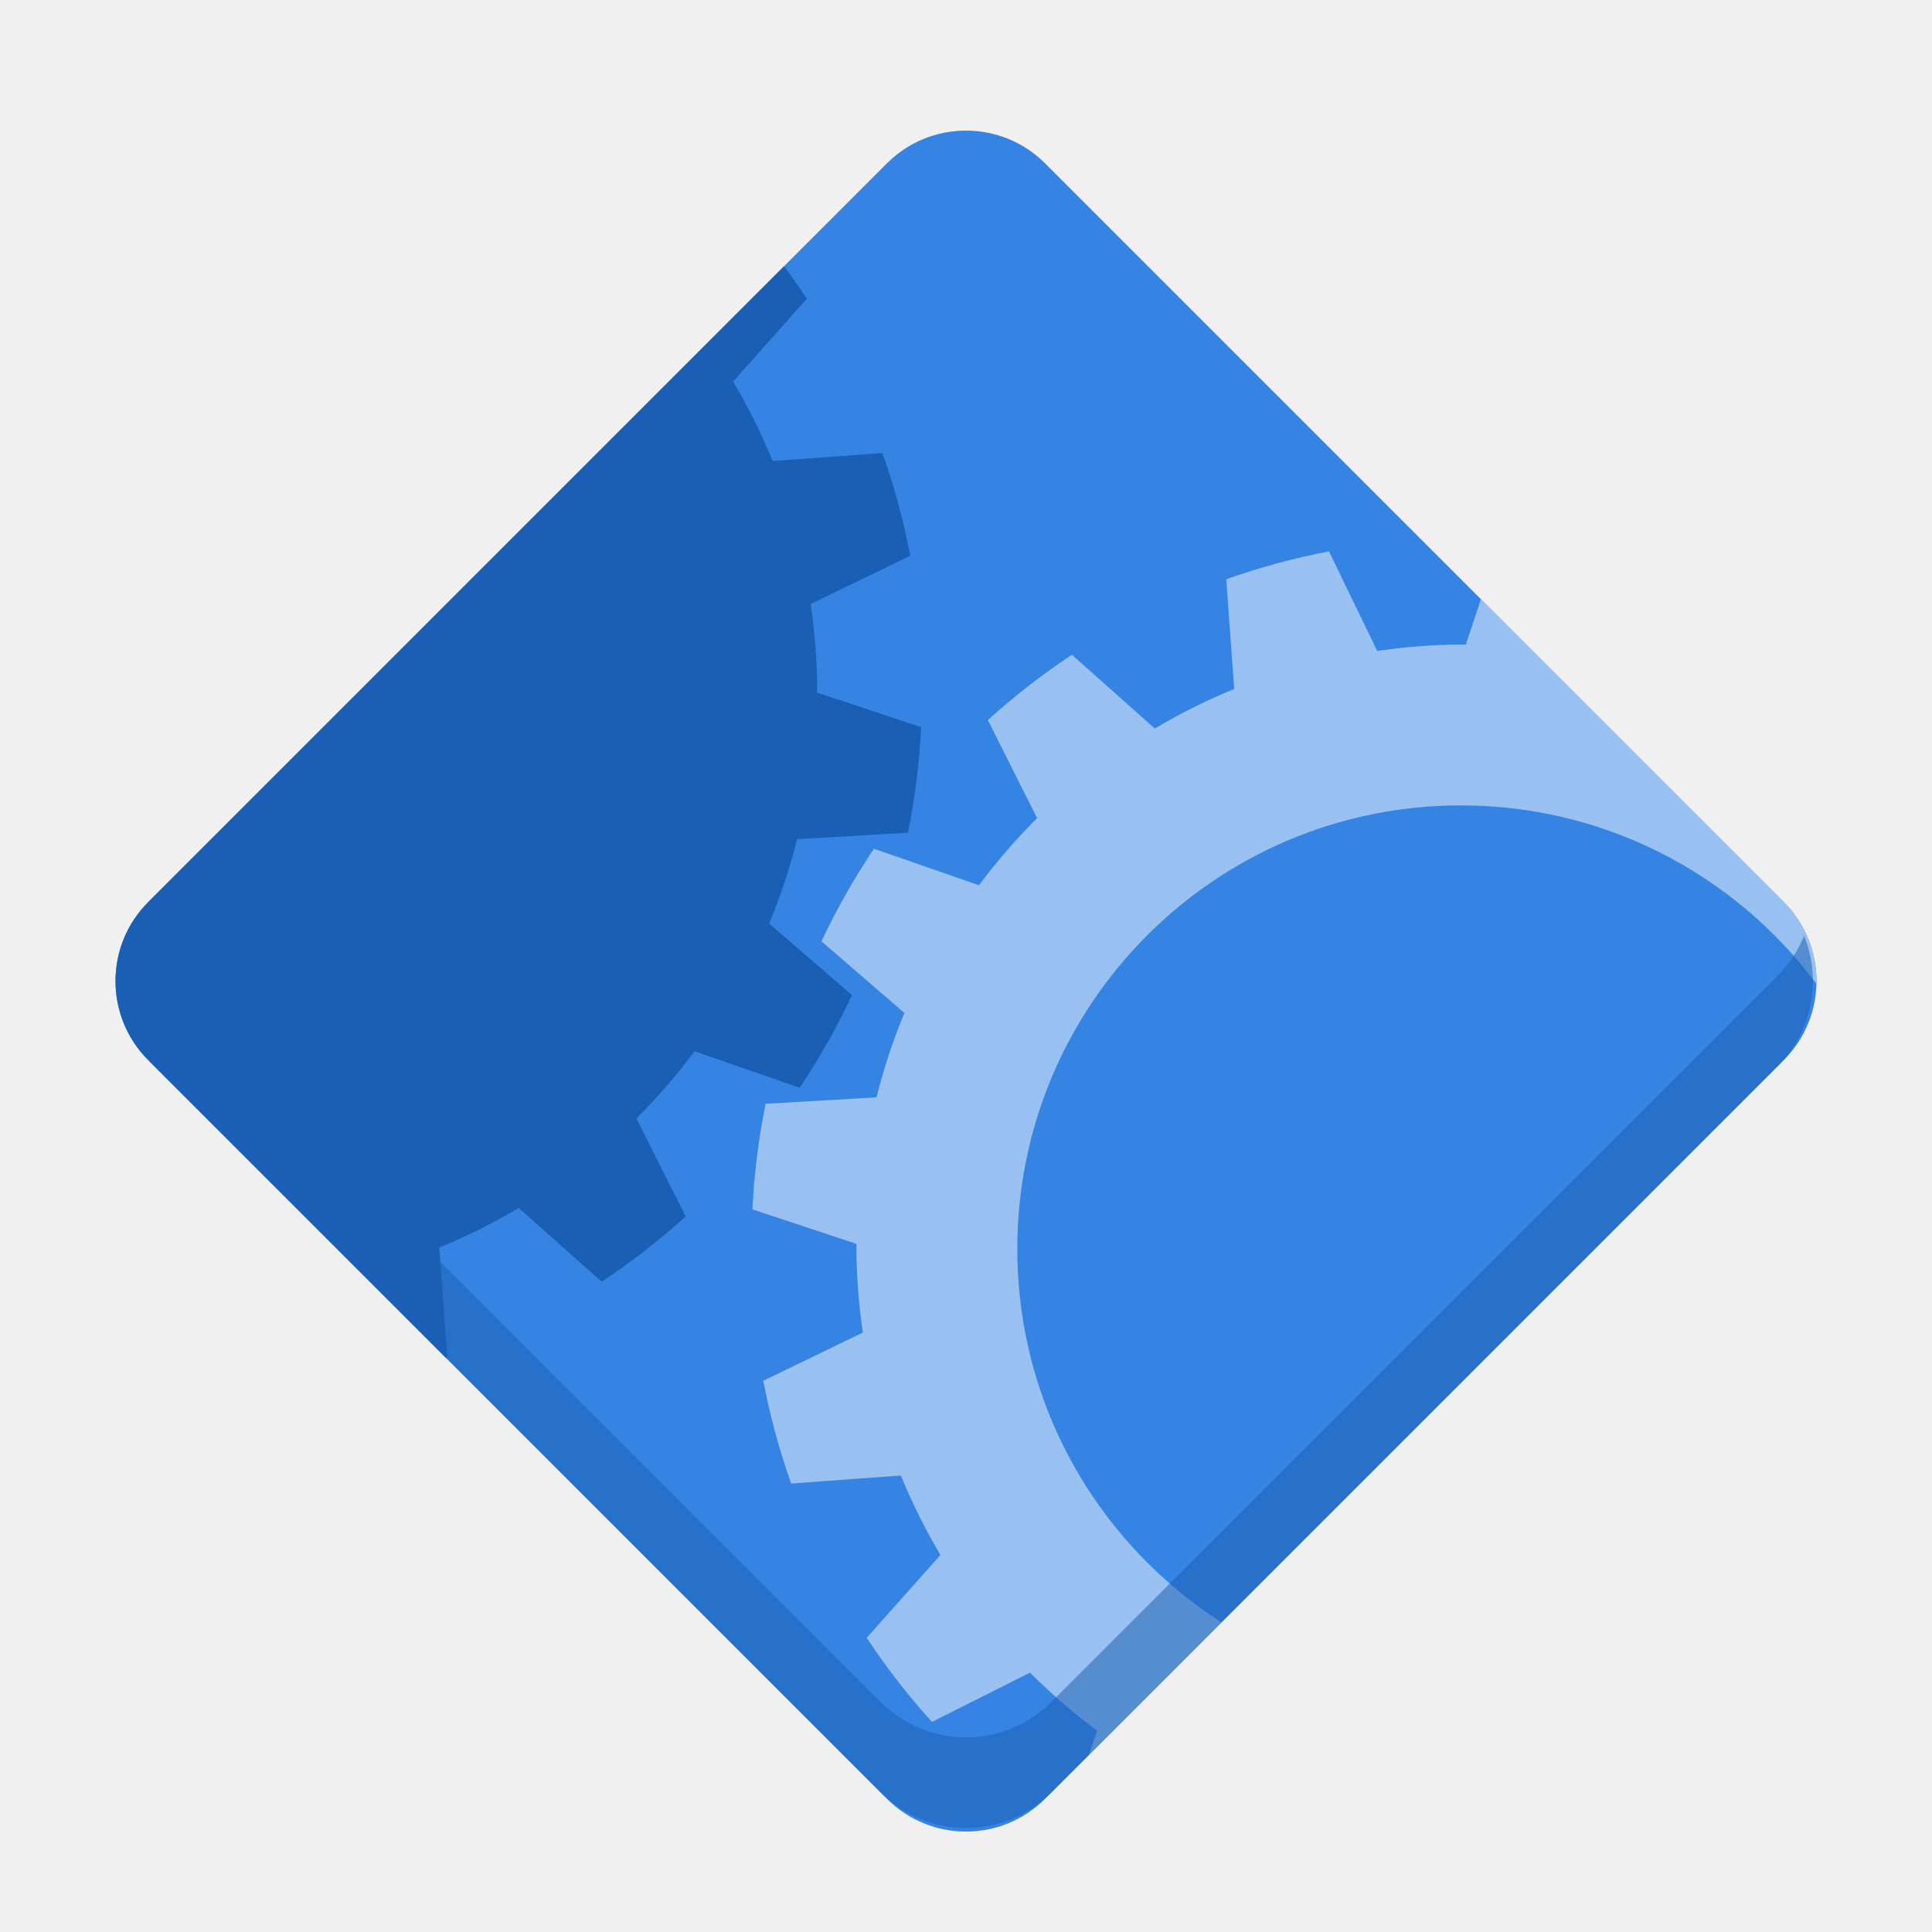
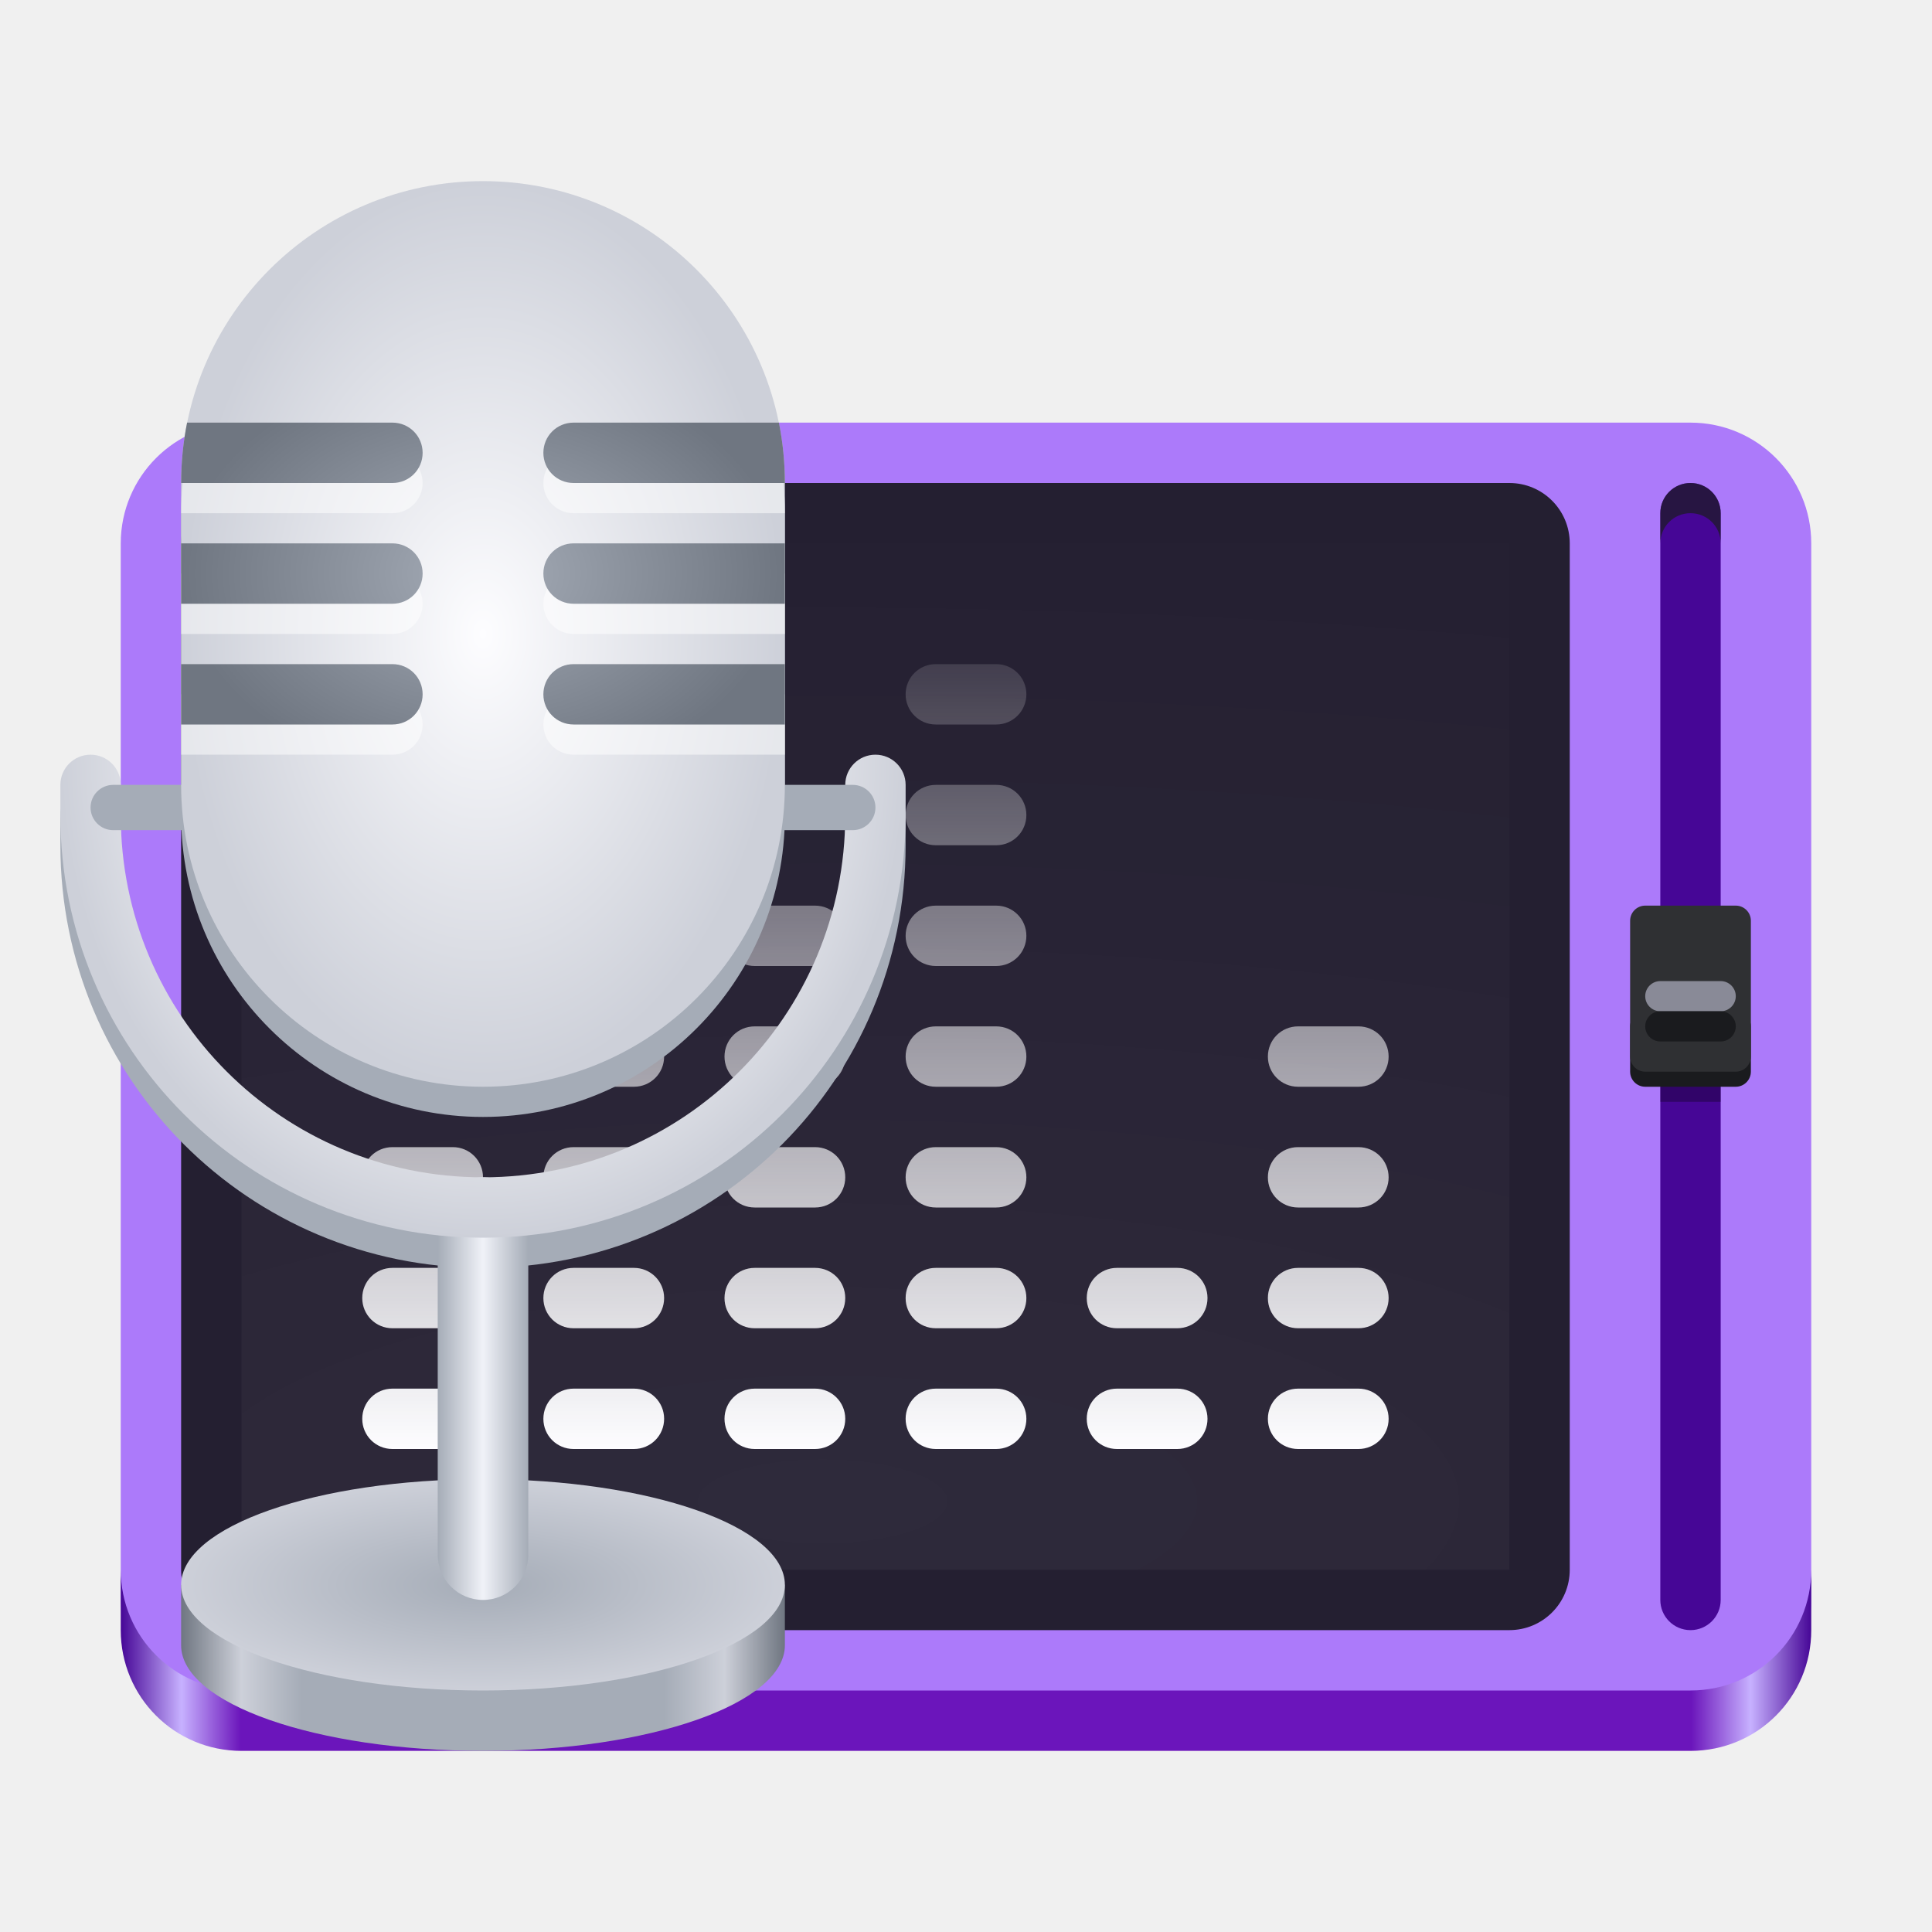
- <svg xmlns="http://www.w3.org/2000/svg" width="33.75mm" height="33.75mm" viewBox="0 0 33.75 33.75" version="1.1" id="svg974">
-   <defs id="defs968">
-     <clipPath clipPathUnits="userSpaceOnUse" id="clipPath18689">
-       <rect clip-path="none" transform="rotate(45)" ry="32" rx="32" y="123.999" x="486.037" height="362.943" width="362.943" id="rect18691" style="display:inline;opacity:1;vector-effect:none;fill:#4a86cf;fill-opacity:1;stroke:none;stroke-width:26.067;stroke-linecap:butt;stroke-linejoin:miter;stroke-miterlimit:4;stroke-dasharray:none;stroke-dashoffset:0;stroke-opacity:1;marker:none;marker-start:none;marker-mid:none;marker-end:none;paint-order:normal;enable-background:new" />
-     </clipPath>
-     <clipPath clipPathUnits="userSpaceOnUse" id="clipPath18689-3">
-       <rect clip-path="none" transform="rotate(45)" ry="32" rx="32" y="123.999" x="486.037" height="362.943" width="362.943" id="rect18691-6" style="display:inline;opacity:1;vector-effect:none;fill:#4a86cf;fill-opacity:1;stroke:none;stroke-width:26.067;stroke-linecap:butt;stroke-linejoin:miter;stroke-miterlimit:4;stroke-dasharray:none;stroke-dashoffset:0;stroke-opacity:1;marker:none;marker-start:none;marker-mid:none;marker-end:none;paint-order:normal;enable-background:new" />
-     </clipPath>
-   </defs>
-   <g id="layer1" transform="translate(-61.81982,-103.944)">
-     <g transform="matrix(0.2636723,0,0,0.2636723,61.81982,-529.397)" style="display:inline;stroke-width:0.25;enable-background:new" id="g1836">
-       <g transform="matrix(0.25,0,0,0.25,0,2295)" id="g18818" style="stroke-width:0.25">
-         <g style="stroke-width:0.27" transform="matrix(0.9260519,0,0,0.9260519,18.93073,50.87633)" id="g18590">
-           <g style="stroke-width:0.27" id="g18681" clip-path="url(#clipPath18689-3)">
-             <rect style="opacity:1;vector-effect:none;fill:#3584e4;fill-opacity:1;stroke:none;stroke-width:8.221;stroke-linecap:butt;stroke-linejoin:miter;stroke-miterlimit:4;stroke-dasharray:none;stroke-dashoffset:0;stroke-opacity:1;marker:none;marker-start:none;marker-mid:none;marker-end:none;paint-order:normal" id="rect18571" width="424" height="424" x="458.337" y="90.642" rx="10.092" ry="10.092" transform="matrix(0.6052817,0.6052817,-0.6052817,0.6052817,33.44063,99.07363)" clip-path="none" />
-             <circle style="opacity:1;vector-effect:none;fill:#f66151;fill-opacity:1;stroke:none;stroke-width:7.037;stroke-linecap:butt;stroke-linejoin:miter;stroke-miterlimit:4;stroke-dasharray:none;stroke-dashoffset:0;stroke-opacity:1;marker:none;marker-start:none;marker-mid:none;marker-end:none;paint-order:normal" id="path18706" cx="0" cy="0" r="0" transform="translate(0,-212)" />
-             <circle style="opacity:1;vector-effect:none;fill:#f66151;fill-opacity:1;stroke:none;stroke-width:7.037;stroke-linecap:butt;stroke-linejoin:miter;stroke-miterlimit:4;stroke-dasharray:none;stroke-dashoffset:0;stroke-opacity:1;marker:none;marker-start:none;marker-mid:none;marker-end:none;paint-order:normal" id="path18708" cx="0" cy="0" r="0" transform="translate(0,-212)" />
-             <path style="display:inline;opacity:1;vector-effect:none;fill:#98c1f1;fill-opacity:1;stroke:none;stroke-width:7.037;stroke-linecap:butt;stroke-linejoin:miter;stroke-miterlimit:4;stroke-dasharray:none;stroke-dashoffset:0;stroke-opacity:1;marker:none;marker-start:none;marker-mid:none;marker-end:none;paint-order:normal;enable-background:new" d="m 408.92,561.918 -9.886,29.829 a 172.971,172.971 0 0 0 -1.427,-0.071 172.971,172.971 0 0 0 -23.929,1.852 l -13.801,-28.501 a 203.293,203.293 0 0 0 -29.401,7.972 l 2.286,31.405 a 172.971,172.971 0 0 0 -22.732,11.319 l -23.718,-21.103 a 203.293,203.293 0 0 0 -24.059,18.674 l 14.099,28.073 a 172.971,172.971 0 0 0 -16.636,19.211 l -30.058,-10.448 a 203.293,203.293 0 0 0 -15.017,26.488 l 23.73,20.507 a 172.971,172.971 0 0 0 -7.985,24.143 l -31.73,1.849 a 203.293,203.293 0 0 0 -3.778,30.217 l 29.829,9.886 a 172.971,172.971 0 0 0 -0.071,1.427 172.971,172.971 0 0 0 1.852,23.929 l -28.501,13.801 a 203.293,203.293 0 0 0 7.972,29.401 l 31.405,-2.286 a 172.971,172.971 0 0 0 11.319,22.732 l -21.103,23.718 a 203.293,203.293 0 0 0 18.674,24.059 l 28.073,-14.099 a 172.971,172.971 0 0 0 19.211,16.636 l -10.448,30.058 a 203.293,203.293 0 0 0 26.488,15.017 l 20.507,-23.73 a 172.971,172.971 0 0 0 24.143,7.985 l 1.849,31.73 a 203.293,203.293 0 0 0 30.217,3.778 l 9.886,-29.829 a 172.971,172.971 0 0 0 1.427,0.071 172.971,172.971 0 0 0 23.929,-1.852 l 13.801,28.501 a 203.293,203.293 0 0 0 29.401,-7.972 l -2.286,-31.405 a 172.971,172.971 0 0 0 22.732,-11.319 l 23.718,21.103 A 203.293,203.293 0 0 0 532.96,916 l -14.099,-28.073 a 172.971,172.971 0 0 0 16.636,-19.211 l 30.058,10.448 a 203.293,203.293 0 0 0 15.017,-26.488 l -23.73,-20.507 a 172.971,172.971 0 0 0 7.985,-24.143 l 31.73,-1.849 a 203.293,203.293 0 0 0 3.778,-30.217 l -29.829,-9.886 a 172.971,172.971 0 0 0 0.071,-1.427 172.971,172.971 0 0 0 -1.852,-23.929 l 28.501,-13.801 a 203.293,203.293 0 0 0 -7.972,-29.401 l -31.405,2.286 a 172.971,172.971 0 0 0 -11.319,-22.732 l 21.103,-23.718 a 203.293,203.293 0 0 0 -18.674,-24.059 l -28.073,14.099 a 172.971,172.971 0 0 0 -19.211,-16.636 l 10.448,-30.058 A 203.293,203.293 0 0 0 485.636,581.681 l -20.507,23.73 a 172.971,172.971 0 0 0 -24.143,-7.985 l -1.849,-31.73 a 203.293,203.293 0 0 0 -30.217,-3.778 z M 397.607,637.722 A 126.926,126.926 0 0 1 524.532,764.647 126.926,126.926 0 0 1 397.607,891.572 126.926,126.926 0 0 1 270.682,764.647 126.926,126.926 0 0 1 397.607,637.722 Z" id="path18717-4" />
-             <path id="path18758" d="m 51.748,401.284 -9.886,29.829 c -0.476,-0.026 -0.951,-0.05 -1.427,-0.071 -8.01,0.062 -16.005,0.681 -23.929,1.852 L 2.706,404.392 c -9.986,1.918 -19.814,4.583 -29.401,7.972 l 2.286,31.405 c -7.844,3.211 -15.442,6.994 -22.732,11.319 l -23.718,-21.103 c -8.475,5.614 -16.518,11.857 -24.059,18.674 l 14.099,28.073 c -6.009,5.987 -11.569,12.408 -16.636,19.211 l -30.058,-10.448 c -5.661,8.442 -10.68,17.296 -15.017,26.488 l 23.73,20.507 c -3.25,7.841 -5.919,15.91 -7.985,24.143 l -31.73,1.849 c -2.013,9.964 -3.276,20.064 -3.778,30.217 l 29.829,9.886 c -0.026,0.476 -0.05,0.951 -0.071,1.427 0.062,8.01 0.681,16.005 1.852,23.929 l -28.501,13.801 c 1.918,9.986 4.583,19.814 7.972,29.401 l 31.405,-2.286 c 3.211,7.844 6.994,15.442 11.319,22.732 l -21.103,23.718 c 5.614,8.475 11.857,16.518 18.674,24.059 l 28.073,-14.099 c 5.987,6.009 12.408,11.569 19.211,16.636 l -10.448,30.058 c 8.442,5.661 17.296,10.68 26.488,15.017 l 20.507,-23.73 c 7.841,3.25 15.91,5.919 24.143,7.985 l 1.849,31.73 c 9.964,2.013 20.064,3.276 30.217,3.778 l 9.886,-29.829 c 0.476,0.026 0.951,0.05 1.427,0.071 8.01,-0.062 16.005,-0.681 23.929,-1.852 l 13.801,28.501 c 9.986,-1.918 19.814,-4.583 29.401,-7.972 l -2.286,-31.405 c 7.844,-3.211 15.442,-6.994 22.732,-11.319 l 23.718,21.103 c 8.475,-5.614 16.518,-11.857 24.059,-18.674 l -14.099,-28.073 c 6.009,-5.987 11.569,-12.408 16.636,-19.211 l 30.058,10.448 c 5.661,-8.442 10.68,-17.296 15.017,-26.488 l -23.73,-20.507 c 3.25,-7.841 5.919,-15.91 7.985,-24.143 l 31.73,-1.849 c 2.013,-9.964 3.276,-20.064 3.778,-30.217 l -29.829,-9.886 c 0.026,-0.476 0.05,-0.951 0.071,-1.427 -0.062,-8.01 -0.681,-16.005 -1.852,-23.929 l 28.501,-13.801 c -1.918,-9.986 -4.583,-19.814 -7.972,-29.401 l -31.405,2.286 c -3.211,-7.844 -6.994,-15.442 -11.319,-22.732 l 21.103,-23.718 c -5.614,-8.475 -11.857,-16.518 -18.674,-24.059 l -28.073,14.099 c -5.987,-6.009 -12.408,-11.569 -19.211,-16.636 l 10.448,-30.058 c -8.442,-5.661 -17.296,-10.68 -26.488,-15.017 l -20.507,23.73 c -7.841,-3.25 -15.91,-5.919 -24.143,-7.985 l -1.849,-31.73 c -9.964,-2.013 -20.064,-3.276 -30.217,-3.778 z" style="display:inline;opacity:1;vector-effect:none;fill:#1a5fb4;fill-opacity:1;stroke:none;stroke-width:7.037;stroke-linecap:butt;stroke-linejoin:miter;stroke-miterlimit:4;stroke-dasharray:none;stroke-dashoffset:0;stroke-opacity:1;marker:none;marker-start:none;marker-mid:none;marker-end:none;paint-order:normal;enable-background:new" />
-           </g>
-         </g>
-         <path style="display:inline;opacity:0.534;vector-effect:none;fill:#1a5fb4;fill-opacity:1;stroke:none;stroke-width:1.629;stroke-linecap:butt;stroke-linejoin:miter;stroke-miterlimit:4;stroke-dasharray:none;stroke-dashoffset:0;stroke-opacity:1;marker:none;marker-start:none;marker-mid:none;marker-end:none;paint-order:normal;enable-background:new" clip-path="none" d="m 8.477,2676 c -1.171,2.887 -0.583,6.308 1.766,8.656 l 48.102,48.102 c 3.134,3.134 8.179,3.134 11.312,0 l 48.102,-48.102 c 2.348,-2.348 2.937,-5.77 1.766,-8.656 -0.392,0.966 -0.98,1.871 -1.766,2.656 l -48.102,48.102 c -3.134,3.134 -8.179,3.134 -11.312,0 L 10.242,2678.656 C 9.457,2677.871 8.868,2676.965 8.477,2676 Z" transform="matrix(4,0,0,4,0,-10028)" id="rect18571-6" />
-       </g>
-       <rect y="2402" x="-1.5000001e-06" height="128" width="128" id="rect9125-7-2" style="display:inline;opacity:1;vector-effect:none;fill:none;fill-opacity:1;stroke:none;stroke-width:1.25;stroke-linecap:butt;stroke-linejoin:miter;stroke-miterlimit:4;stroke-dasharray:none;stroke-dashoffset:0;stroke-opacity:1;marker:none;marker-start:none;marker-mid:none;marker-end:none;paint-order:normal;enable-background:new" />
+ <svg xmlns="http://www.w3.org/2000/svg" height="128px" viewBox="0 0 128 128" width="128px">
+   <linearGradient id="a" gradientUnits="userSpaceOnUse" x1="8" x2="120" y1="104" y2="104">
+     <stop offset="0" stop-color="#460696" />
+     <stop offset="0.036" stop-color="#c7b1ff" />
+     <stop offset="0.071" stop-color="#6b15bb" />
+     <stop offset="0.929" stop-color="#6b15bb" />
+     <stop offset="0.964" stop-color="#c7b1ff" />
+     <stop offset="1" stop-color="#460696" />
+   </linearGradient>
+   <filter id="b" height="100%" width="100%" x="0%" y="0%">
+     <feColorMatrix in="SourceGraphic" type="matrix" values="0 0 0 0 1 0 0 0 0 1 0 0 0 0 1 0 0 0 1 0" />
+   </filter>
+   <mask id="c">
+     <g filter="url(#b)">
+       <rect fill-opacity="0.05" height="128" width="128" />
    </g>
+   </mask>
+   <radialGradient id="d" cx="64" cy="194.19" gradientTransform="matrix(-4.136364 -0.00000125 -0.00000027 1.390909 327.2273 -154.6346)" gradientUnits="userSpaceOnUse" r="44">
+     <stop offset="0" stop-color="#ffffff" />
+     <stop offset="1" stop-color="#ffffff" stop-opacity="0.094" />
+   </radialGradient>
+   <clipPath id="e">
+     <rect height="152" width="192" />
+   </clipPath>
+   <linearGradient id="f" gradientUnits="userSpaceOnUse" x1="12" x2="52" y1="109" y2="109">
+     <stop offset="0" stop-color="#6f7681" />
+     <stop offset="0.1" stop-color="#cdd0d9" />
+     <stop offset="0.2" stop-color="#a5acb7" />
+     <stop offset="0.8" stop-color="#a5acb7" />
+     <stop offset="0.9" stop-color="#cdd0d9" />
+     <stop offset="1" stop-color="#6f7681" />
+   </linearGradient>
+   <mask id="g">
+     <g filter="url(#b)">
+       <rect fill-opacity="0.3" height="128" width="128" />
+     </g>
+   </mask>
+   <clipPath id="h">
+     <rect height="152" width="192" />
+   </clipPath>
+   <mask id="i">
+     <g filter="url(#b)">
+       <rect fill-opacity="0.7" height="128" width="128" />
+     </g>
+   </mask>
+   <clipPath id="j">
+     <rect height="152" width="192" />
+   </clipPath>
+   <linearGradient id="k" gradientUnits="userSpaceOnUse" x1="56" x2="56" y1="96" y2="36">
+     <stop offset="0" stop-color="#fdfdff" />
+     <stop offset="1" stop-color="#fdfdff" stop-opacity="0" />
+   </linearGradient>
+   <radialGradient id="l" cx="32" cy="277" gradientTransform="matrix(1 0 0 0.35 0 8.050003)" gradientUnits="userSpaceOnUse" r="20">
+     <stop offset="0" stop-color="#a5acb7" />
+     <stop offset="1" stop-color="#cdd0d9" />
+   </radialGradient>
+   <linearGradient id="m" gradientUnits="userSpaceOnUse" x1="29" x2="35" y1="92" y2="92">
+     <stop offset="0" stop-color="#a5acb7" />
+     <stop offset="0.5" stop-color="#f0f2f8" />
+     <stop offset="1" stop-color="#a5acb7" />
+   </linearGradient>
+   <radialGradient id="n" cx="40" cy="54" gradientTransform="matrix(0 1.142857 -1 0 86 4.285707)" gradientUnits="userSpaceOnUse" r="28">
+     <stop offset="0" stop-color="#cdd0d9" />
+     <stop offset="0.5" stop-color="#fdfdff" />
+     <stop offset="1" stop-color="#cdd0d9" />
+   </radialGradient>
+   <radialGradient id="o" cx="32" cy="214" gradientTransform="matrix(1 0 0 1.5 0 -279)" gradientUnits="userSpaceOnUse" r="20">
+     <stop offset="0" stop-color="#fdfdff" />
+     <stop offset="1" stop-color="#cdd0d9" />
+   </radialGradient>
+   <mask id="p">
+     <g filter="url(#b)">
+       <rect fill-opacity="0.5" height="128" width="128" />
+     </g>
+   </mask>
+   <clipPath id="q">
+     <rect height="152" width="192" />
+   </clipPath>
+   <radialGradient id="r" cx="40" cy="54" gradientTransform="matrix(1 0 0 0.7 -8 0.200001)" gradientUnits="userSpaceOnUse" r="20">
+     <stop offset="0" stop-color="#a5acb7" />
+     <stop offset="1" stop-color="#6f7681" />
+   </radialGradient>
+   <path d="m 16 28 h 96 c 4.418 0 8 3.582 8 8 v 70 c 0 4.418 -3.582 8 -8 8 h -96 c -4.418 0 -8 -3.582 -8 -8 v -70 c 0 -4.418 3.582 -8 8 -8 z m 0 0" fill="#ac7afa" />
+   <path d="m 16 32 h 84 c 2.211 0 4 1.789 4 4 v 68 c 0 2.211 -1.789 4 -4 4 h -84 c -2.211 0 -4 -1.789 -4 -4 v -68 c 0 -2.211 1.789 -4 4 -4 z m 0 0" fill="#241f31" />
+   <path d="m 8 104 v 4 c 0 4.434 3.566 8 8 8 h 96 c 4.434 0 8 -3.566 8 -8 v -4 c 0 4.434 -3.566 8 -8 8 h -96 c -4.434 0 -8 -3.566 -8 -8 z m 0 0" fill="url(#a)" />
+   <g clip-path="url(#e)" mask="url(#c)" transform="matrix(1 0 0 1 -8 -16)">
+     <path d="m 24 120 h 84 v -68 h -84 z m 0 0" fill="url(#d)" />
  </g>
+   <path d="m 52 109 c 0 3.867 -8.953 7 -20 7 s -20 -3.133 -20 -7 c 0 -1.934 0 -1 0 -4 c 3.621 -1.266 14.477 -3 20 -3 s 18 2 20 3 z m 0 0" fill="url(#f)" />
+   <path d="m 112 32 c 1.105 0 2 0.895 2 2 v 72 c 0 1.105 -0.895 2 -2 2 s -2 -0.895 -2 -2 v -72 c 0 -1.105 0.895 -2 2 -2 z m 0 0" fill="#460696" />
+   <g clip-path="url(#h)" mask="url(#g)" transform="matrix(1 0 0 1 -8 -16)">
+     <path d="m 118 82 h 4 v 7 h -4 z m 0 0" />
+   </g>
+   <g clip-path="url(#j)" mask="url(#i)" transform="matrix(1 0 0 1 -8 -16)">
+     <path d="m 120 48 c -1.109 0 -2 0.891 -2 2 v 2 c 0 -1.109 0.891 -2 2 -2 s 2 0.891 2 2 v -2 c 0 -1.109 -0.891 -2 -2 -2 z m 0 0" fill="#1a1b1e" />
+   </g>
+   <path d="m 109 67 h 6 c 0.551 0 1 0.449 1 1 v 3 c 0 0.551 -0.449 1 -1 1 h -6 c -0.551 0 -1 -0.449 -1 -1 v -3 c 0 -0.551 0.449 -1 1 -1 z m 0 0" fill="#1a1b1e" />
+   <path d="m 109 60 h 6 c 0.551 0 1 0.449 1 1 v 9 c 0 0.551 -0.449 1 -1 1 h -6 c -0.551 0 -1 -0.449 -1 -1 v -9 c 0 -0.551 0.449 -1 1 -1 z m 0 0" fill="#2f3033" />
+   <path d="m 110 65 h 4 c 0.551 0 1 0.449 1 1 s -0.449 1 -1 1 h -4 c -0.551 0 -1 -0.449 -1 -1 s 0.449 -1 1 -1 z m 0 0" fill="#898a97" />
+   <path d="m 110 67 h 4 c 0.551 0 1 0.449 1 1 s -0.449 1 -1 1 h -4 c -0.551 0 -1 -0.449 -1 -1 s 0.449 -1 1 -1 z m 0 0" fill="#1a1b1e" />
+   <path d="m 62 44 c -1.109 0 -2 0.891 -2 2 s 0.891 2 2 2 h 4 c 1.109 0 2 -0.891 2 -2 s -0.891 -2 -2 -2 z m -24 8 c -1.109 0 -2 0.891 -2 2 s 0.891 2 2 2 h 4 c 1.109 0 2 -0.891 2 -2 s -0.891 -2 -2 -2 z m 24 0 c -1.109 0 -2 0.891 -2 2 s 0.891 2 2 2 h 4 c 1.109 0 2 -0.891 2 -2 s -0.891 -2 -2 -2 z m -24 8 c -1.109 0 -2 0.891 -2 2 s 0.891 2 2 2 h 4 c 1.109 0 2 -0.891 2 -2 s -0.891 -2 -2 -2 z m 12 0 c -1.109 0 -2 0.891 -2 2 s 0.891 2 2 2 h 4 c 1.109 0 2 -0.891 2 -2 s -0.891 -2 -2 -2 z m 12 0 c -1.109 0 -2 0.891 -2 2 s 0.891 2 2 2 h 4 c 1.109 0 2 -0.891 2 -2 s -0.891 -2 -2 -2 z m -36 8 c -1.109 0 -2 0.891 -2 2 s 0.891 2 2 2 h 4 c 1.109 0 2 -0.891 2 -2 s -0.891 -2 -2 -2 z m 12 0 c -1.109 0 -2 0.891 -2 2 s 0.891 2 2 2 h 4 c 1.109 0 2 -0.891 2 -2 s -0.891 -2 -2 -2 z m 12 0 c -1.109 0 -2 0.891 -2 2 s 0.891 2 2 2 h 4 c 1.109 0 2 -0.891 2 -2 s -0.891 -2 -2 -2 z m 12 0 c -1.109 0 -2 0.891 -2 2 s 0.891 2 2 2 h 4 c 1.109 0 2 -0.891 2 -2 s -0.891 -2 -2 -2 z m 24 0 c -1.109 0 -2 0.891 -2 2 s 0.891 2 2 2 h 4 c 1.109 0 2 -0.891 2 -2 s -0.891 -2 -2 -2 z m -60 8 c -1.109 0 -2 0.891 -2 2 s 0.891 2 2 2 h 4 c 1.109 0 2 -0.891 2 -2 s -0.891 -2 -2 -2 z m 12 0 c -1.109 0 -2 0.891 -2 2 s 0.891 2 2 2 h 4 c 1.109 0 2 -0.891 2 -2 s -0.891 -2 -2 -2 z m 12 0 c -1.109 0 -2 0.891 -2 2 s 0.891 2 2 2 h 4 c 1.109 0 2 -0.891 2 -2 s -0.891 -2 -2 -2 z m 12 0 c -1.109 0 -2 0.891 -2 2 s 0.891 2 2 2 h 4 c 1.109 0 2 -0.891 2 -2 s -0.891 -2 -2 -2 z m 24 0 c -1.109 0 -2 0.891 -2 2 s 0.891 2 2 2 h 4 c 1.109 0 2 -0.891 2 -2 s -0.891 -2 -2 -2 z m -60 8 c -1.109 0 -2 0.891 -2 2 s 0.891 2 2 2 h 4 c 1.109 0 2 -0.891 2 -2 s -0.891 -2 -2 -2 z m 12 0 c -1.109 0 -2 0.891 -2 2 s 0.891 2 2 2 h 4 c 1.109 0 2 -0.891 2 -2 s -0.891 -2 -2 -2 z m 12 0 c -1.109 0 -2 0.891 -2 2 s 0.891 2 2 2 h 4 c 1.109 0 2 -0.891 2 -2 s -0.891 -2 -2 -2 z m 12 0 c -1.109 0 -2 0.891 -2 2 s 0.891 2 2 2 h 4 c 1.109 0 2 -0.891 2 -2 s -0.891 -2 -2 -2 z m 12 0 c -1.109 0 -2 0.891 -2 2 s 0.891 2 2 2 h 4 c 1.109 0 2 -0.891 2 -2 s -0.891 -2 -2 -2 z m 12 0 c -1.109 0 -2 0.891 -2 2 s 0.891 2 2 2 h 4 c 1.109 0 2 -0.891 2 -2 s -0.891 -2 -2 -2 z m -60 8 c -1.109 0 -2 0.891 -2 2 s 0.891 2 2 2 h 4 c 1.109 0 2 -0.891 2 -2 s -0.891 -2 -2 -2 z m 12 0 c -1.109 0 -2 0.891 -2 2 s 0.891 2 2 2 h 4 c 1.109 0 2 -0.891 2 -2 s -0.891 -2 -2 -2 z m 12 0 c -1.109 0 -2 0.891 -2 2 s 0.891 2 2 2 h 4 c 1.109 0 2 -0.891 2 -2 s -0.891 -2 -2 -2 z m 12 0 c -1.109 0 -2 0.891 -2 2 s 0.891 2 2 2 h 4 c 1.109 0 2 -0.891 2 -2 s -0.891 -2 -2 -2 z m 12 0 c -1.109 0 -2 0.891 -2 2 s 0.891 2 2 2 h 4 c 1.109 0 2 -0.891 2 -2 s -0.891 -2 -2 -2 z m 12 0 c -1.109 0 -2 0.891 -2 2 s 0.891 2 2 2 h 4 c 1.109 0 2 -0.891 2 -2 s -0.891 -2 -2 -2 z m 0 0" fill="url(#k)" />
+   <path d="m 6 52 c -1.105 0 -2 0.895 -2 2 v 2 c 0 15.512 12.488 28 28 28 s 28 -12.488 28 -28 v -2 c 0 -1.105 -0.895 -2 -2 -2 s -2 0.895 -2 2 v 2 c 0 13.297 -10.703 24 -24 24 s -24 -10.703 -24 -24 v -2 c 0 -1.105 -0.895 -2 -2 -2 z m 0 0" fill="#a5acb7" />
+   <path d="m 52 105 c 0 3.867 -8.953 7 -20 7 s -20 -3.133 -20 -7 s 8.953 -7 20 -7 s 20 3.133 20 7 z m 0 0" fill="url(#l)" />
+   <path d="m 32 78 c 1.656 0 3 1.344 3 3 v 22 c 0 1.656 -1.344 3 -3 3 s -3 -1.344 -3 -3 v -22 c 0 -1.656 1.344 -3 3 -3 z m 0 0" fill="url(#m)" />
+   <path d="m 6 50 c -1.105 0 -2 0.895 -2 2 v 2 c 0 15.512 12.488 28 28 28 s 28 -12.488 28 -28 v -2 c 0 -1.105 -0.895 -2 -2 -2 s -2 0.895 -2 2 v 2 c 0 13.297 -10.703 24 -24 24 s -24 -10.703 -24 -24 v -2 c 0 -1.105 -0.895 -2 -2 -2 z m 0 0" fill="url(#n)" />
+   <g fill="#a5acb7">
+     <path d="m 7.5 52 h 5 c 0.828 0 1.5 0.672 1.5 1.5 s -0.672 1.5 -1.5 1.5 h -5 c -0.828 0 -1.5 -0.672 -1.5 -1.5 s 0.672 -1.5 1.5 -1.5 z m 0 0" />
+     <path d="m 51.5 52 h 5 c 0.828 0 1.5 0.672 1.5 1.5 s -0.672 1.5 -1.5 1.5 h -5 c -0.828 0 -1.5 -0.672 -1.5 -1.5 s 0.672 -1.5 1.5 -1.5 z m 0 0" />
+     <path d="m 32 14 c 11.047 0 20 8.953 20 20 v 20 c 0 11.047 -8.953 20 -20 20 s -20 -8.953 -20 -20 v -20 c 0 -11.047 8.953 -20 20 -20 z m 0 0" />
+   </g>
+   <path d="m 32 12 c 11.047 0 20 8.953 20 20 v 20 c 0 11.047 -8.953 20 -20 20 s -20 -8.953 -20 -20 v -20 c 0 -11.047 8.953 -20 20 -20 z m 0 0" fill="url(#o)" />
+   <g clip-path="url(#q)" mask="url(#p)" transform="matrix(1 0 0 1 -8 -16)">
+     <path d="m 20.395 46 c -0.258 1.293 -0.395 2.629 -0.395 4 h 14 c 1.109 0 2 -0.891 2 -2 s -0.891 -2 -2 -2 z m 25.605 0 c -1.109 0 -2 0.891 -2 2 s 0.891 2 2 2 h 14 c 0 -1.371 -0.137 -2.707 -0.395 -4 z m -26 8 v 4 h 14 c 1.109 0 2 -0.891 2 -2 s -0.891 -2 -2 -2 z m 26 0 c -1.109 0 -2 0.891 -2 2 s 0.891 2 2 2 h 14 v -4 z m -26 8 v 4 h 14 c 1.109 0 2 -0.891 2 -2 s -0.891 -2 -2 -2 z m 26 0 c -1.109 0 -2 0.891 -2 2 s 0.891 2 2 2 h 14 v -4 z m 0 0" fill="#ffffff" />
+   </g>
+   <path d="m 12.395 28 c -0.258 1.293 -0.395 2.629 -0.395 4 h 14 c 1.109 0 2 -0.891 2 -2 s -0.891 -2 -2 -2 z m 25.605 0 c -1.109 0 -2 0.891 -2 2 s 0.891 2 2 2 h 14 c 0 -1.371 -0.137 -2.707 -0.395 -4 z m -26 8 v 4 h 14 c 1.109 0 2 -0.891 2 -2 s -0.891 -2 -2 -2 z m 26 0 c -1.109 0 -2 0.891 -2 2 s 0.891 2 2 2 h 14 v -4 z m -26 8 v 4 h 14 c 1.109 0 2 -0.891 2 -2 s -0.891 -2 -2 -2 z m 26 0 c -1.109 0 -2 0.891 -2 2 s 0.891 2 2 2 h 14 v -4 z m 0 0" fill="url(#r)" />
</svg>
